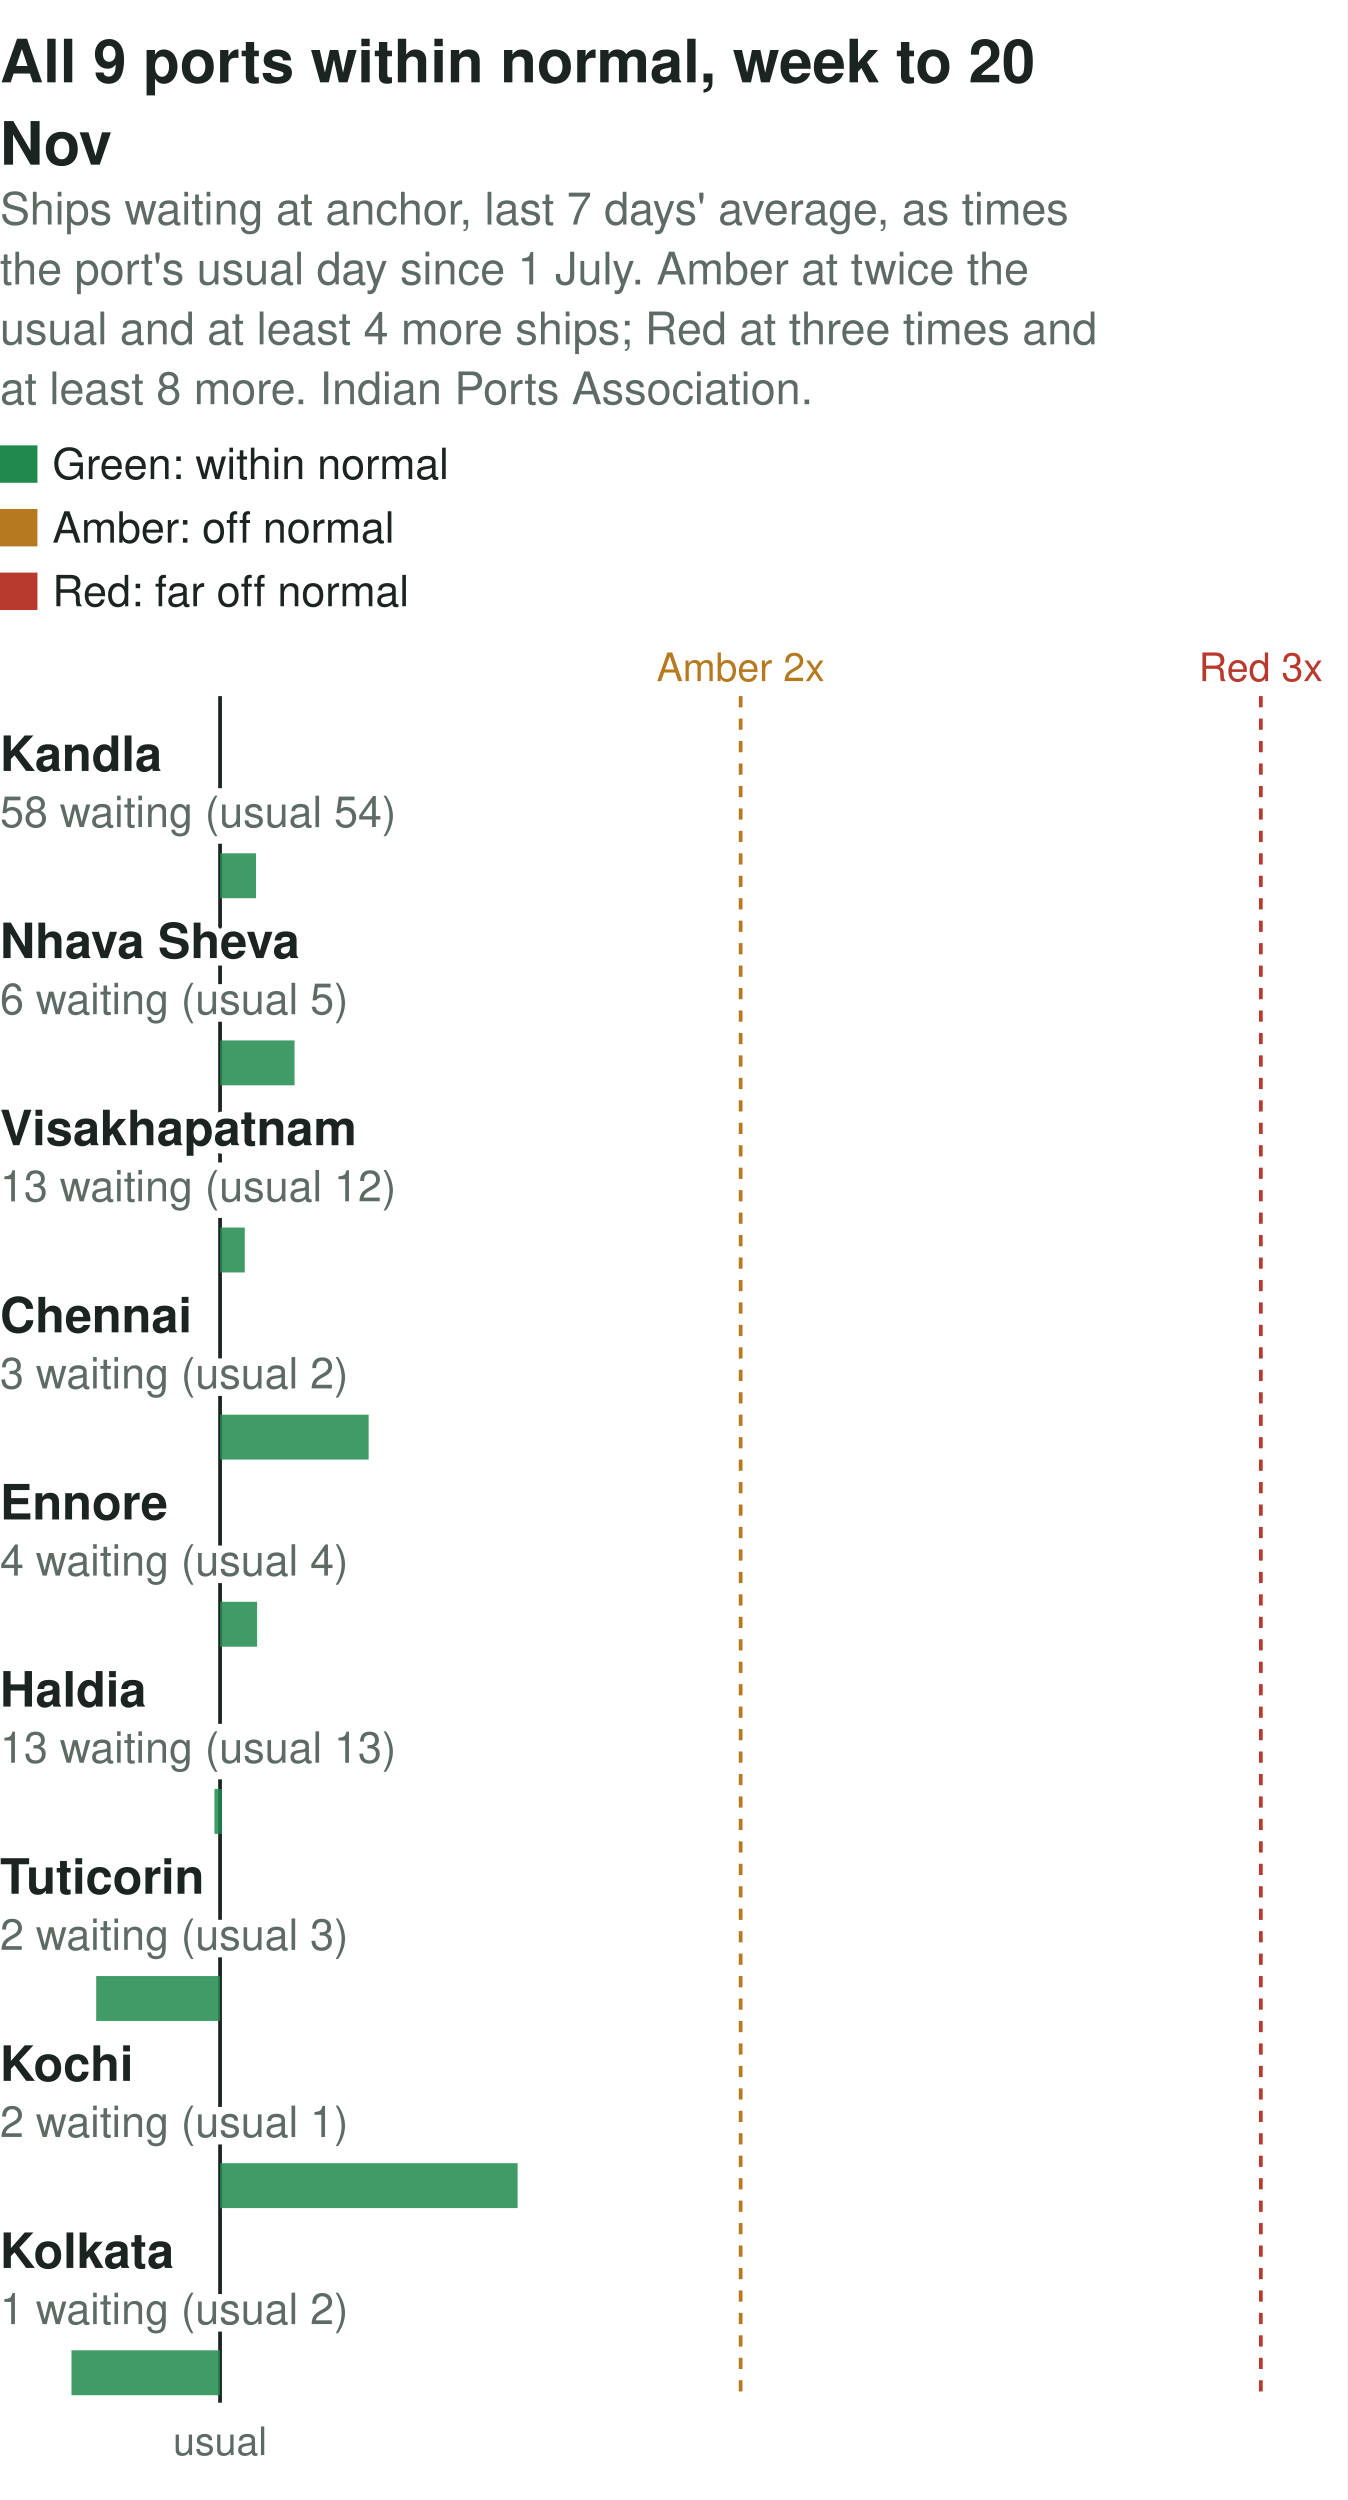
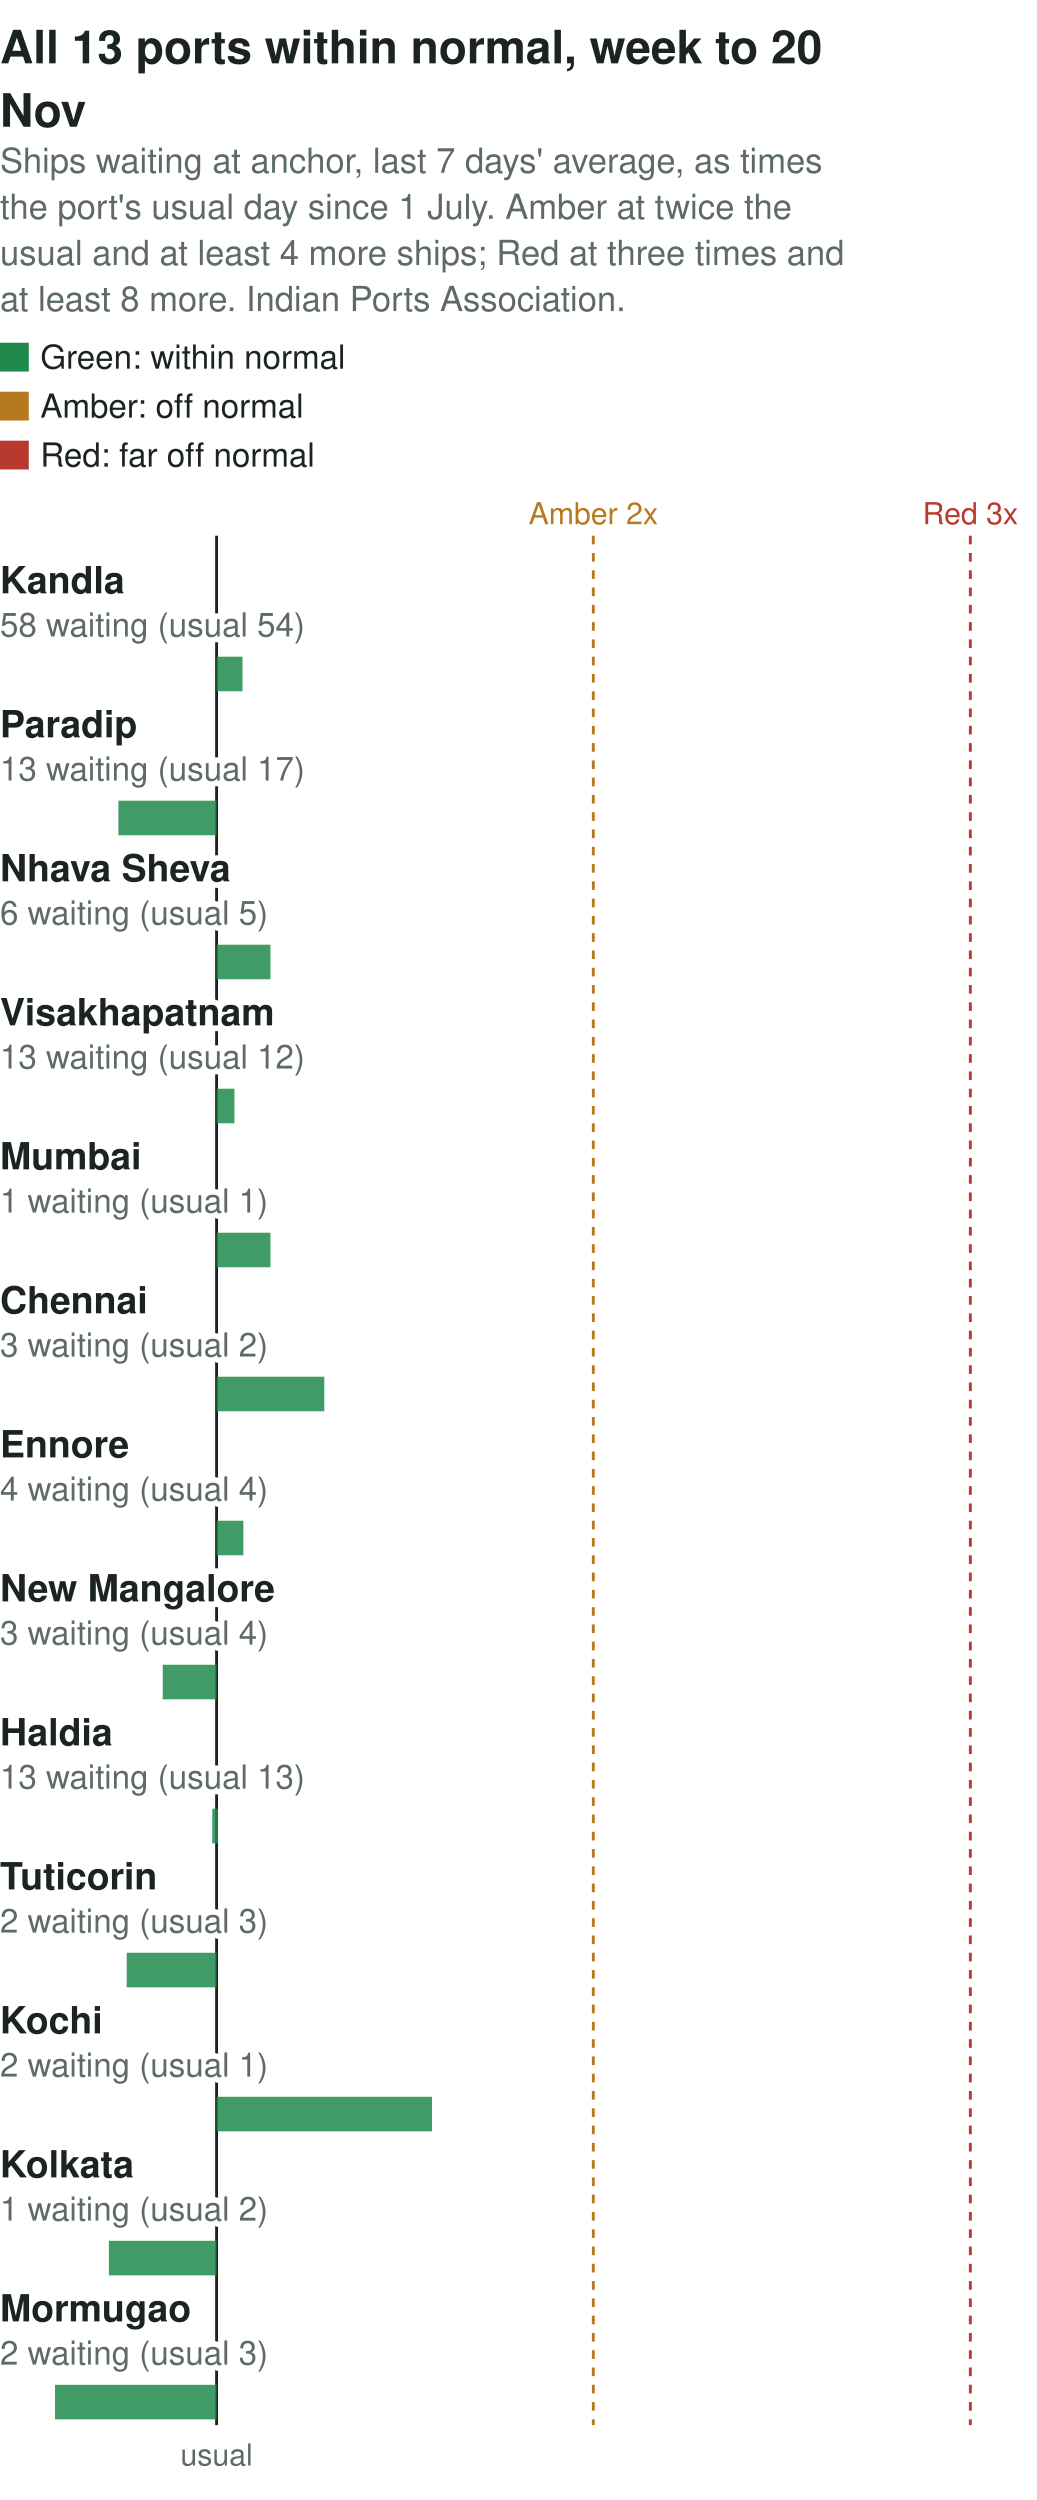
- <svg xmlns="http://www.w3.org/2000/svg" width="360" height="668" viewBox="0 0 360 668">
+ <svg xmlns="http://www.w3.org/2000/svg" width="360" height="868" viewBox="0 0 360 868">
  <rect width="100%" height="100%" fill="#fff" />
-   <text x="0" y="22" font-family="IBM Plex Sans,Helvetica,Arial,sans-serif" font-size="16" font-weight="700" fill="#1B2420">All 9 ports within normal, week to 20</text>
+   <text x="0" y="22" font-family="IBM Plex Sans,Helvetica,Arial,sans-serif" font-size="16" font-weight="700" fill="#1B2420">All 13 ports within normal, week to 20</text>
  <text x="0" y="44" font-family="IBM Plex Sans,Helvetica,Arial,sans-serif" font-size="16" font-weight="700" fill="#1B2420">Nov</text>
  <text x="0" y="60" font-family="IBM Plex Sans,Helvetica,Arial,sans-serif" font-size="12" fill="#5E6B65">Ships waiting at anchor, last 7 days' average, as times</text>
  <text x="0" y="76" font-family="IBM Plex Sans,Helvetica,Arial,sans-serif" font-size="12" fill="#5E6B65">the port's usual day since 1 July. Amber at twice the</text>
  <text x="0" y="92" font-family="IBM Plex Sans,Helvetica,Arial,sans-serif" font-size="12" fill="#5E6B65">usual and at least 4 more ships; Red at three times and</text>
  <text x="0" y="108" font-family="IBM Plex Sans,Helvetica,Arial,sans-serif" font-size="12" fill="#5E6B65">at least 8 more. Indian Ports Association.</text>
  <rect x="0" y="119" width="10" height="10" fill="#1F8A4C" />
  <text x="14" y="128" font-family="IBM Plex Sans,Helvetica,Arial,sans-serif" font-size="11.5" fill="#1B2420">Green: within normal</text>
  <rect x="0" y="136" width="10" height="10" fill="#B7791F" />
  <text x="14" y="145" font-family="IBM Plex Sans,Helvetica,Arial,sans-serif" font-size="11.5" fill="#1B2420">Amber: off normal</text>
  <rect x="0" y="153" width="10" height="10" fill="#B83A2E" />
  <text x="14" y="162" font-family="IBM Plex Sans,Helvetica,Arial,sans-serif" font-size="11.5" fill="#1B2420">Red: far off normal</text>
-   <line x1="197.9" y1="186" x2="197.9" y2="642" stroke="#B7791F" stroke-dasharray="3 3" />
-   <text x="197.9" y="182" text-anchor="middle" font-family="IBM Plex Sans,Helvetica,Arial,sans-serif" font-size="10.5" fill="#B7791F">Amber 2x</text>
-   <line x1="336.9" y1="186" x2="336.9" y2="642" stroke="#B83A2E" stroke-dasharray="3 3" />
+   <line x1="206.0" y1="186" x2="206.0" y2="842" stroke="#B7791F" stroke-dasharray="3 3" />
+   <text x="206.0" y="182" text-anchor="middle" font-family="IBM Plex Sans,Helvetica,Arial,sans-serif" font-size="10.5" fill="#B7791F">Amber 2x</text>
+   <line x1="336.9" y1="186" x2="336.9" y2="842" stroke="#B83A2E" stroke-dasharray="3 3" />
  <text x="336.9" y="182" text-anchor="middle" font-family="IBM Plex Sans,Helvetica,Arial,sans-serif" font-size="10.5" fill="#B83A2E">Red 3x</text>
-   <line x1="58.8" y1="186" x2="58.8" y2="642" stroke="#1B2420" />
-   <text x="58.8" y="656" text-anchor="middle" font-family="IBM Plex Sans,Helvetica,Arial,sans-serif" font-size="10.5" fill="#5E6B65">usual</text>
+   <line x1="75.2" y1="186" x2="75.2" y2="842" stroke="#1B2420" />
+   <text x="75.2" y="856" text-anchor="middle" font-family="IBM Plex Sans,Helvetica,Arial,sans-serif" font-size="10.5" fill="#5E6B65">usual</text>
  <text x="0" y="206" font-family="IBM Plex Sans,Helvetica,Arial,sans-serif" font-size="13" font-weight="700" fill="#1B2420" stroke="#fff" stroke-width="4" paint-order="stroke">Kandla</text>
  <text x="0" y="221" font-family="IBM Plex Sans,Helvetica,Arial,sans-serif" font-size="11.5" fill="#5E6B65" stroke="#fff" stroke-width="4" paint-order="stroke">58 waiting (usual 54)</text>
-   <rect x="58.8" y="228" width="9.6" height="12" fill="#1F8A4C" opacity=".85" />
-   <text x="0" y="256" font-family="IBM Plex Sans,Helvetica,Arial,sans-serif" font-size="13" font-weight="700" fill="#1B2420" stroke="#fff" stroke-width="4" paint-order="stroke">Nhava Sheva</text>
-   <text x="0" y="271" font-family="IBM Plex Sans,Helvetica,Arial,sans-serif" font-size="11.5" fill="#5E6B65" stroke="#fff" stroke-width="4" paint-order="stroke">6 waiting (usual 5)</text>
-   <rect x="58.8" y="278" width="19.9" height="12" fill="#1F8A4C" opacity=".85" />
-   <text x="0" y="306" font-family="IBM Plex Sans,Helvetica,Arial,sans-serif" font-size="13" font-weight="700" fill="#1B2420" stroke="#fff" stroke-width="4" paint-order="stroke">Visakhapatnam</text>
-   <text x="0" y="321" font-family="IBM Plex Sans,Helvetica,Arial,sans-serif" font-size="11.5" fill="#5E6B65" stroke="#fff" stroke-width="4" paint-order="stroke">13 waiting (usual 12)</text>
-   <rect x="58.8" y="328" width="6.6" height="12" fill="#1F8A4C" opacity=".85" />
-   <text x="0" y="356" font-family="IBM Plex Sans,Helvetica,Arial,sans-serif" font-size="13" font-weight="700" fill="#1B2420" stroke="#fff" stroke-width="4" paint-order="stroke">Chennai</text>
-   <text x="0" y="371" font-family="IBM Plex Sans,Helvetica,Arial,sans-serif" font-size="11.5" fill="#5E6B65" stroke="#fff" stroke-width="4" paint-order="stroke">3 waiting (usual 2)</text>
-   <rect x="58.8" y="378" width="39.7" height="12" fill="#1F8A4C" opacity=".85" />
-   <text x="0" y="406" font-family="IBM Plex Sans,Helvetica,Arial,sans-serif" font-size="13" font-weight="700" fill="#1B2420" stroke="#fff" stroke-width="4" paint-order="stroke">Ennore</text>
-   <text x="0" y="421" font-family="IBM Plex Sans,Helvetica,Arial,sans-serif" font-size="11.5" fill="#5E6B65" stroke="#fff" stroke-width="4" paint-order="stroke">4 waiting (usual 4)</text>
-   <rect x="58.8" y="428" width="9.9" height="12" fill="#1F8A4C" opacity=".85" />
-   <text x="0" y="456" font-family="IBM Plex Sans,Helvetica,Arial,sans-serif" font-size="13" font-weight="700" fill="#1B2420" stroke="#fff" stroke-width="4" paint-order="stroke">Haldia</text>
-   <text x="0" y="471" font-family="IBM Plex Sans,Helvetica,Arial,sans-serif" font-size="11.5" fill="#5E6B65" stroke="#fff" stroke-width="4" paint-order="stroke">13 waiting (usual 13)</text>
-   <rect x="57.3" y="478" width="2.0" height="12" fill="#1F8A4C" opacity=".85" />
-   <text x="0" y="506" font-family="IBM Plex Sans,Helvetica,Arial,sans-serif" font-size="13" font-weight="700" fill="#1B2420" stroke="#fff" stroke-width="4" paint-order="stroke">Tuticorin</text>
-   <text x="0" y="521" font-family="IBM Plex Sans,Helvetica,Arial,sans-serif" font-size="11.5" fill="#5E6B65" stroke="#fff" stroke-width="4" paint-order="stroke">2 waiting (usual 3)</text>
-   <rect x="25.7" y="528" width="33.1" height="12" fill="#1F8A4C" opacity=".85" />
-   <text x="0" y="556" font-family="IBM Plex Sans,Helvetica,Arial,sans-serif" font-size="13" font-weight="700" fill="#1B2420" stroke="#fff" stroke-width="4" paint-order="stroke">Kochi</text>
-   <text x="0" y="571" font-family="IBM Plex Sans,Helvetica,Arial,sans-serif" font-size="11.5" fill="#5E6B65" stroke="#fff" stroke-width="4" paint-order="stroke">2 waiting (usual 1)</text>
-   <rect x="58.8" y="578" width="79.5" height="12" fill="#1F8A4C" opacity=".85" />
-   <text x="0" y="606" font-family="IBM Plex Sans,Helvetica,Arial,sans-serif" font-size="13" font-weight="700" fill="#1B2420" stroke="#fff" stroke-width="4" paint-order="stroke">Kolkata</text>
-   <text x="0" y="621" font-family="IBM Plex Sans,Helvetica,Arial,sans-serif" font-size="11.5" fill="#5E6B65" stroke="#fff" stroke-width="4" paint-order="stroke">1 waiting (usual 2)</text>
-   <rect x="19.1" y="628" width="39.7" height="12" fill="#1F8A4C" opacity=".85" />
+   <rect x="75.2" y="228" width="9.0" height="12" fill="#1F8A4C" opacity=".85" />
+   <text x="0" y="256" font-family="IBM Plex Sans,Helvetica,Arial,sans-serif" font-size="13" font-weight="700" fill="#1B2420" stroke="#fff" stroke-width="4" paint-order="stroke">Paradip</text>
+   <text x="0" y="271" font-family="IBM Plex Sans,Helvetica,Arial,sans-serif" font-size="11.5" fill="#5E6B65" stroke="#fff" stroke-width="4" paint-order="stroke">13 waiting (usual 17)</text>
+   <rect x="41.1" y="278" width="34.1" height="12" fill="#1F8A4C" opacity=".85" />
+   <text x="0" y="306" font-family="IBM Plex Sans,Helvetica,Arial,sans-serif" font-size="13" font-weight="700" fill="#1B2420" stroke="#fff" stroke-width="4" paint-order="stroke">Nhava Sheva</text>
+   <text x="0" y="321" font-family="IBM Plex Sans,Helvetica,Arial,sans-serif" font-size="11.5" fill="#5E6B65" stroke="#fff" stroke-width="4" paint-order="stroke">6 waiting (usual 5)</text>
+   <rect x="75.2" y="328" width="18.7" height="12" fill="#1F8A4C" opacity=".85" />
+   <text x="0" y="356" font-family="IBM Plex Sans,Helvetica,Arial,sans-serif" font-size="13" font-weight="700" fill="#1B2420" stroke="#fff" stroke-width="4" paint-order="stroke">Visakhapatnam</text>
+   <text x="0" y="371" font-family="IBM Plex Sans,Helvetica,Arial,sans-serif" font-size="11.5" fill="#5E6B65" stroke="#fff" stroke-width="4" paint-order="stroke">13 waiting (usual 12)</text>
+   <rect x="75.2" y="378" width="6.2" height="12" fill="#1F8A4C" opacity=".85" />
+   <text x="0" y="406" font-family="IBM Plex Sans,Helvetica,Arial,sans-serif" font-size="13" font-weight="700" fill="#1B2420" stroke="#fff" stroke-width="4" paint-order="stroke">Mumbai</text>
+   <text x="0" y="421" font-family="IBM Plex Sans,Helvetica,Arial,sans-serif" font-size="11.5" fill="#5E6B65" stroke="#fff" stroke-width="4" paint-order="stroke">1 waiting (usual 1)</text>
+   <rect x="75.2" y="428" width="18.7" height="12" fill="#1F8A4C" opacity=".85" />
+   <text x="0" y="456" font-family="IBM Plex Sans,Helvetica,Arial,sans-serif" font-size="13" font-weight="700" fill="#1B2420" stroke="#fff" stroke-width="4" paint-order="stroke">Chennai</text>
+   <text x="0" y="471" font-family="IBM Plex Sans,Helvetica,Arial,sans-serif" font-size="11.5" fill="#5E6B65" stroke="#fff" stroke-width="4" paint-order="stroke">3 waiting (usual 2)</text>
+   <rect x="75.2" y="478" width="37.4" height="12" fill="#1F8A4C" opacity=".85" />
+   <text x="0" y="506" font-family="IBM Plex Sans,Helvetica,Arial,sans-serif" font-size="13" font-weight="700" fill="#1B2420" stroke="#fff" stroke-width="4" paint-order="stroke">Ennore</text>
+   <text x="0" y="521" font-family="IBM Plex Sans,Helvetica,Arial,sans-serif" font-size="11.5" fill="#5E6B65" stroke="#fff" stroke-width="4" paint-order="stroke">4 waiting (usual 4)</text>
+   <rect x="75.2" y="528" width="9.3" height="12" fill="#1F8A4C" opacity=".85" />
+   <text x="0" y="556" font-family="IBM Plex Sans,Helvetica,Arial,sans-serif" font-size="13" font-weight="700" fill="#1B2420" stroke="#fff" stroke-width="4" paint-order="stroke">New Mangalore</text>
+   <text x="0" y="571" font-family="IBM Plex Sans,Helvetica,Arial,sans-serif" font-size="11.5" fill="#5E6B65" stroke="#fff" stroke-width="4" paint-order="stroke">3 waiting (usual 4)</text>
+   <rect x="56.5" y="578" width="18.7" height="12" fill="#1F8A4C" opacity=".85" />
+   <text x="0" y="606" font-family="IBM Plex Sans,Helvetica,Arial,sans-serif" font-size="13" font-weight="700" fill="#1B2420" stroke="#fff" stroke-width="4" paint-order="stroke">Haldia</text>
+   <text x="0" y="621" font-family="IBM Plex Sans,Helvetica,Arial,sans-serif" font-size="11.5" fill="#5E6B65" stroke="#fff" stroke-width="4" paint-order="stroke">13 waiting (usual 13)</text>
+   <rect x="73.7" y="628" width="2.0" height="12" fill="#1F8A4C" opacity=".85" />
+   <text x="0" y="656" font-family="IBM Plex Sans,Helvetica,Arial,sans-serif" font-size="13" font-weight="700" fill="#1B2420" stroke="#fff" stroke-width="4" paint-order="stroke">Tuticorin</text>
+   <text x="0" y="671" font-family="IBM Plex Sans,Helvetica,Arial,sans-serif" font-size="11.5" fill="#5E6B65" stroke="#fff" stroke-width="4" paint-order="stroke">2 waiting (usual 3)</text>
+   <rect x="44.0" y="678" width="31.2" height="12" fill="#1F8A4C" opacity=".85" />
+   <text x="0" y="706" font-family="IBM Plex Sans,Helvetica,Arial,sans-serif" font-size="13" font-weight="700" fill="#1B2420" stroke="#fff" stroke-width="4" paint-order="stroke">Kochi</text>
+   <text x="0" y="721" font-family="IBM Plex Sans,Helvetica,Arial,sans-serif" font-size="11.5" fill="#5E6B65" stroke="#fff" stroke-width="4" paint-order="stroke">2 waiting (usual 1)</text>
+   <rect x="75.2" y="728" width="74.8" height="12" fill="#1F8A4C" opacity=".85" />
+   <text x="0" y="756" font-family="IBM Plex Sans,Helvetica,Arial,sans-serif" font-size="13" font-weight="700" fill="#1B2420" stroke="#fff" stroke-width="4" paint-order="stroke">Kolkata</text>
+   <text x="0" y="771" font-family="IBM Plex Sans,Helvetica,Arial,sans-serif" font-size="11.5" fill="#5E6B65" stroke="#fff" stroke-width="4" paint-order="stroke">1 waiting (usual 2)</text>
+   <rect x="37.8" y="778" width="37.4" height="12" fill="#1F8A4C" opacity=".85" />
+   <text x="0" y="806" font-family="IBM Plex Sans,Helvetica,Arial,sans-serif" font-size="13" font-weight="700" fill="#1B2420" stroke="#fff" stroke-width="4" paint-order="stroke">Mormugao</text>
+   <text x="0" y="821" font-family="IBM Plex Sans,Helvetica,Arial,sans-serif" font-size="11.5" fill="#5E6B65" stroke="#fff" stroke-width="4" paint-order="stroke">2 waiting (usual 3)</text>
+   <rect x="19.1" y="828" width="56.1" height="12" fill="#1F8A4C" opacity=".85" />
</svg>
